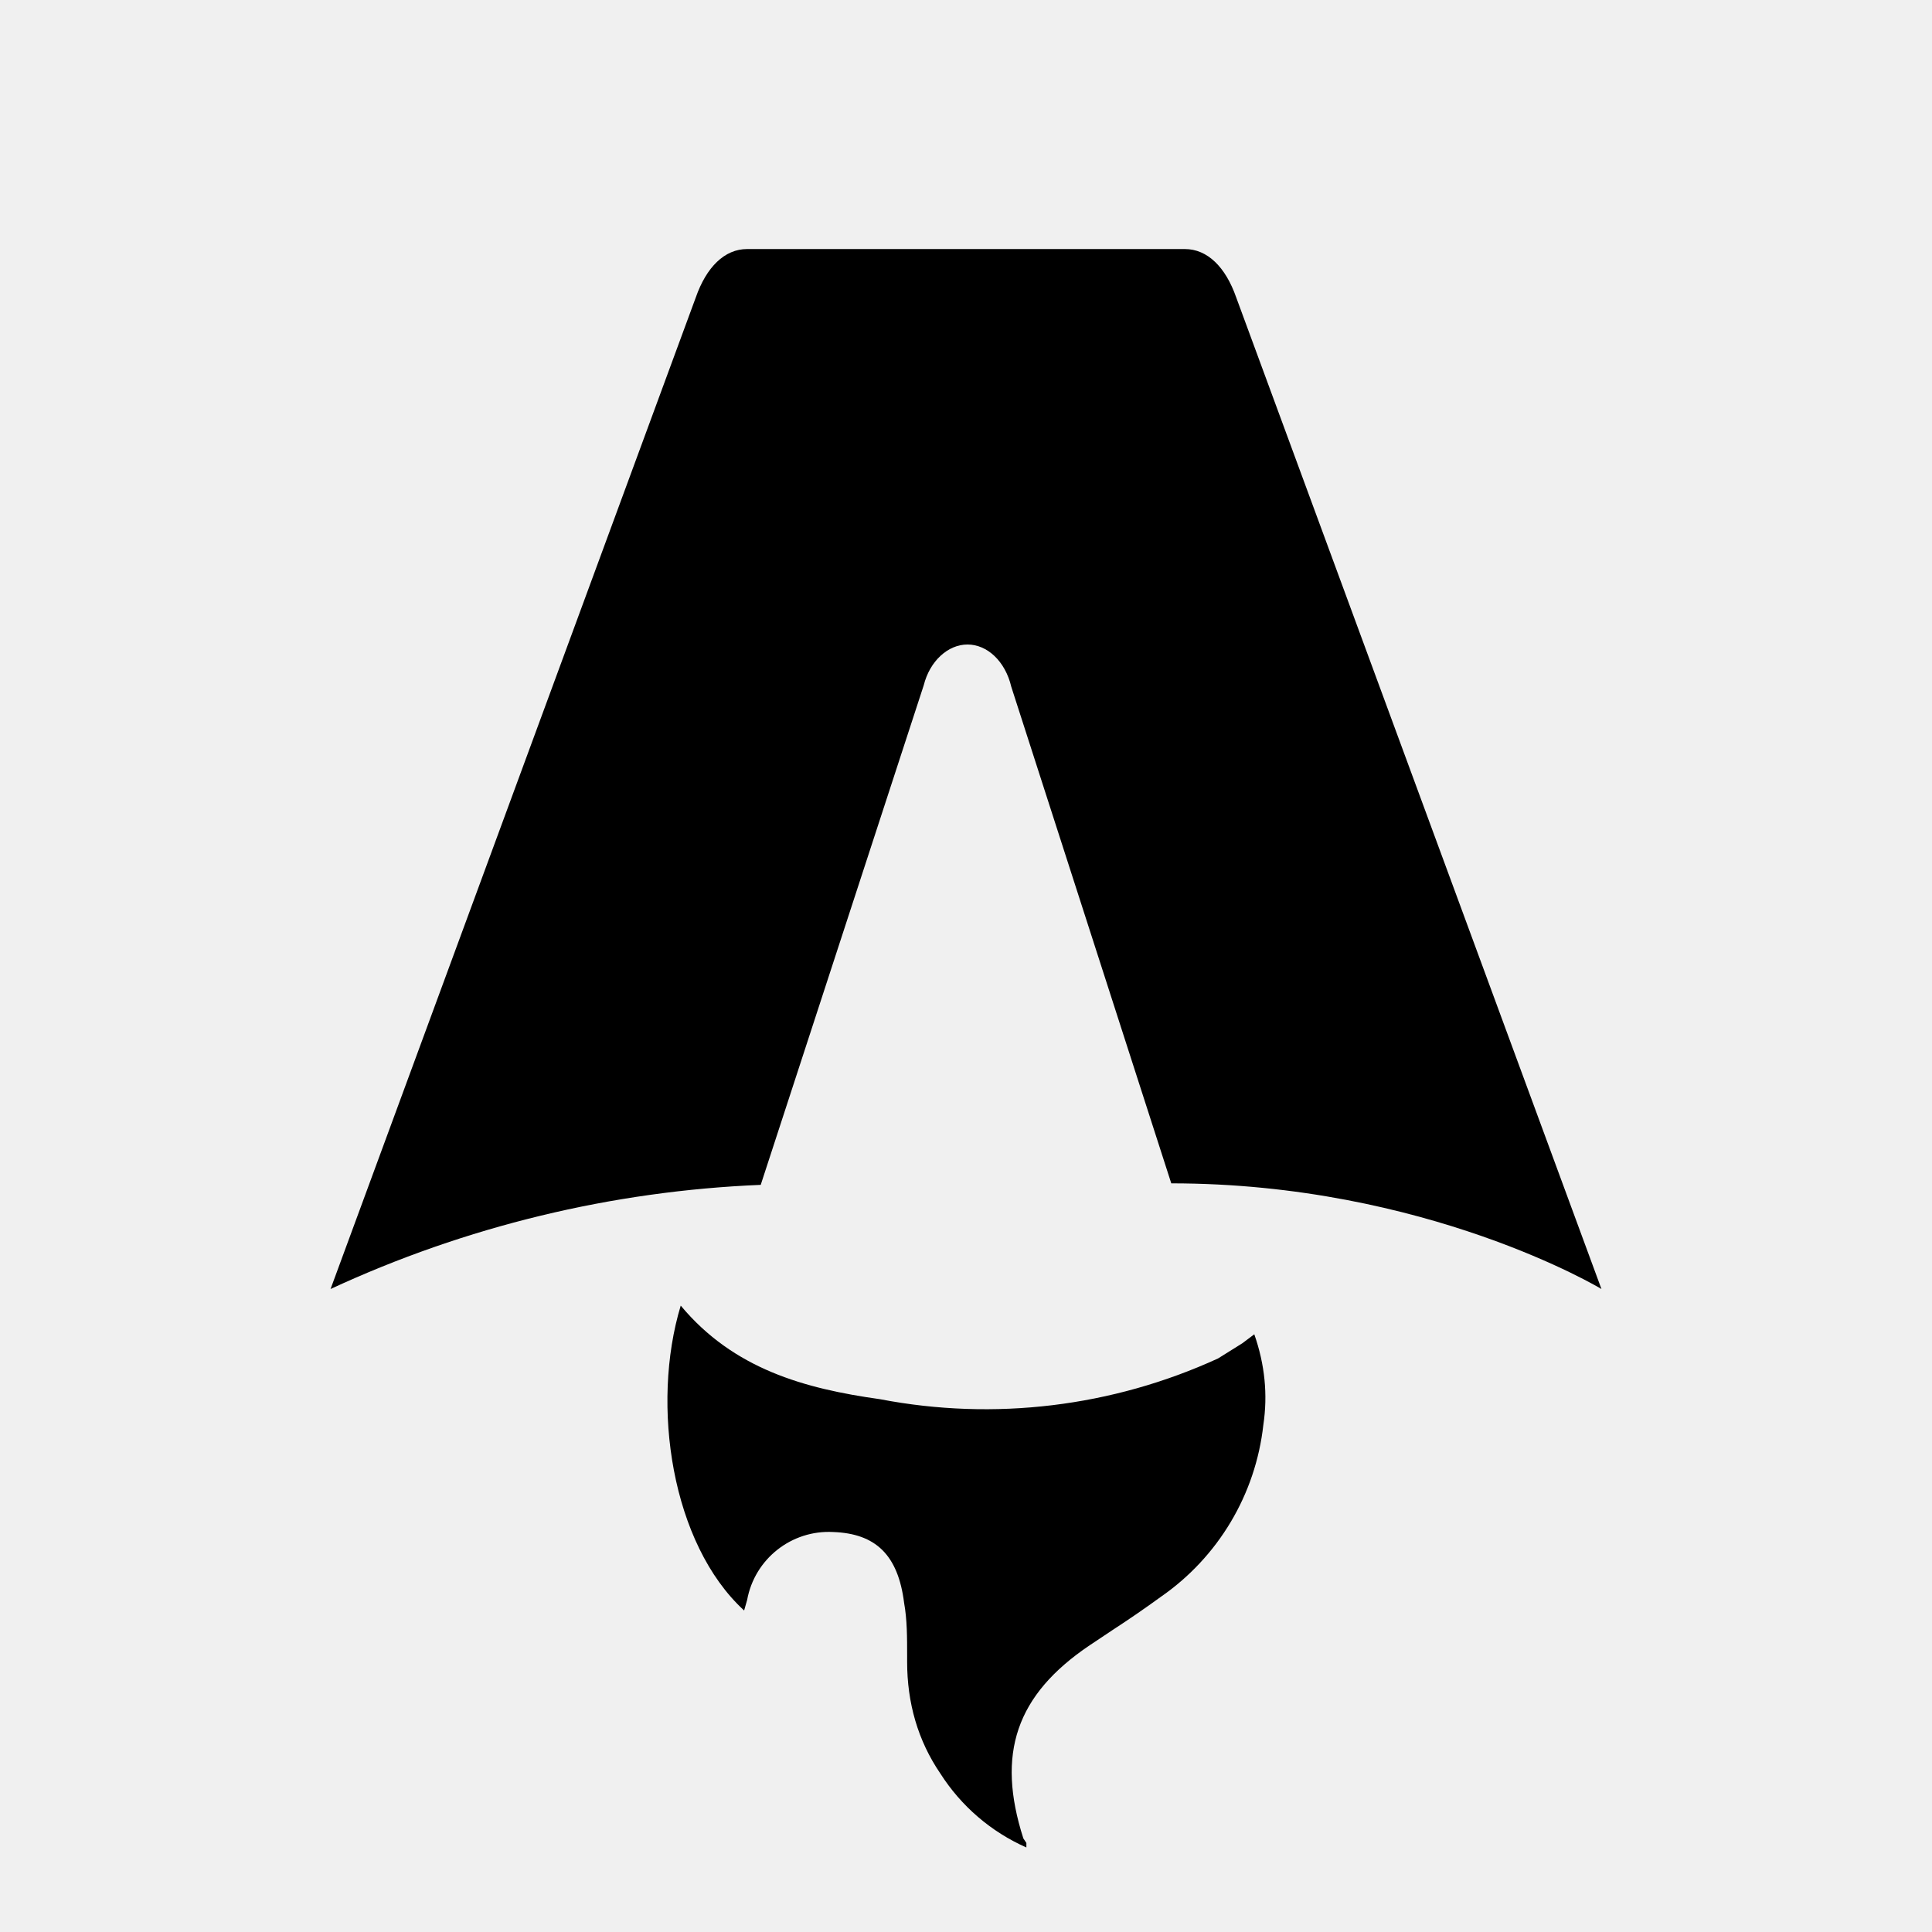
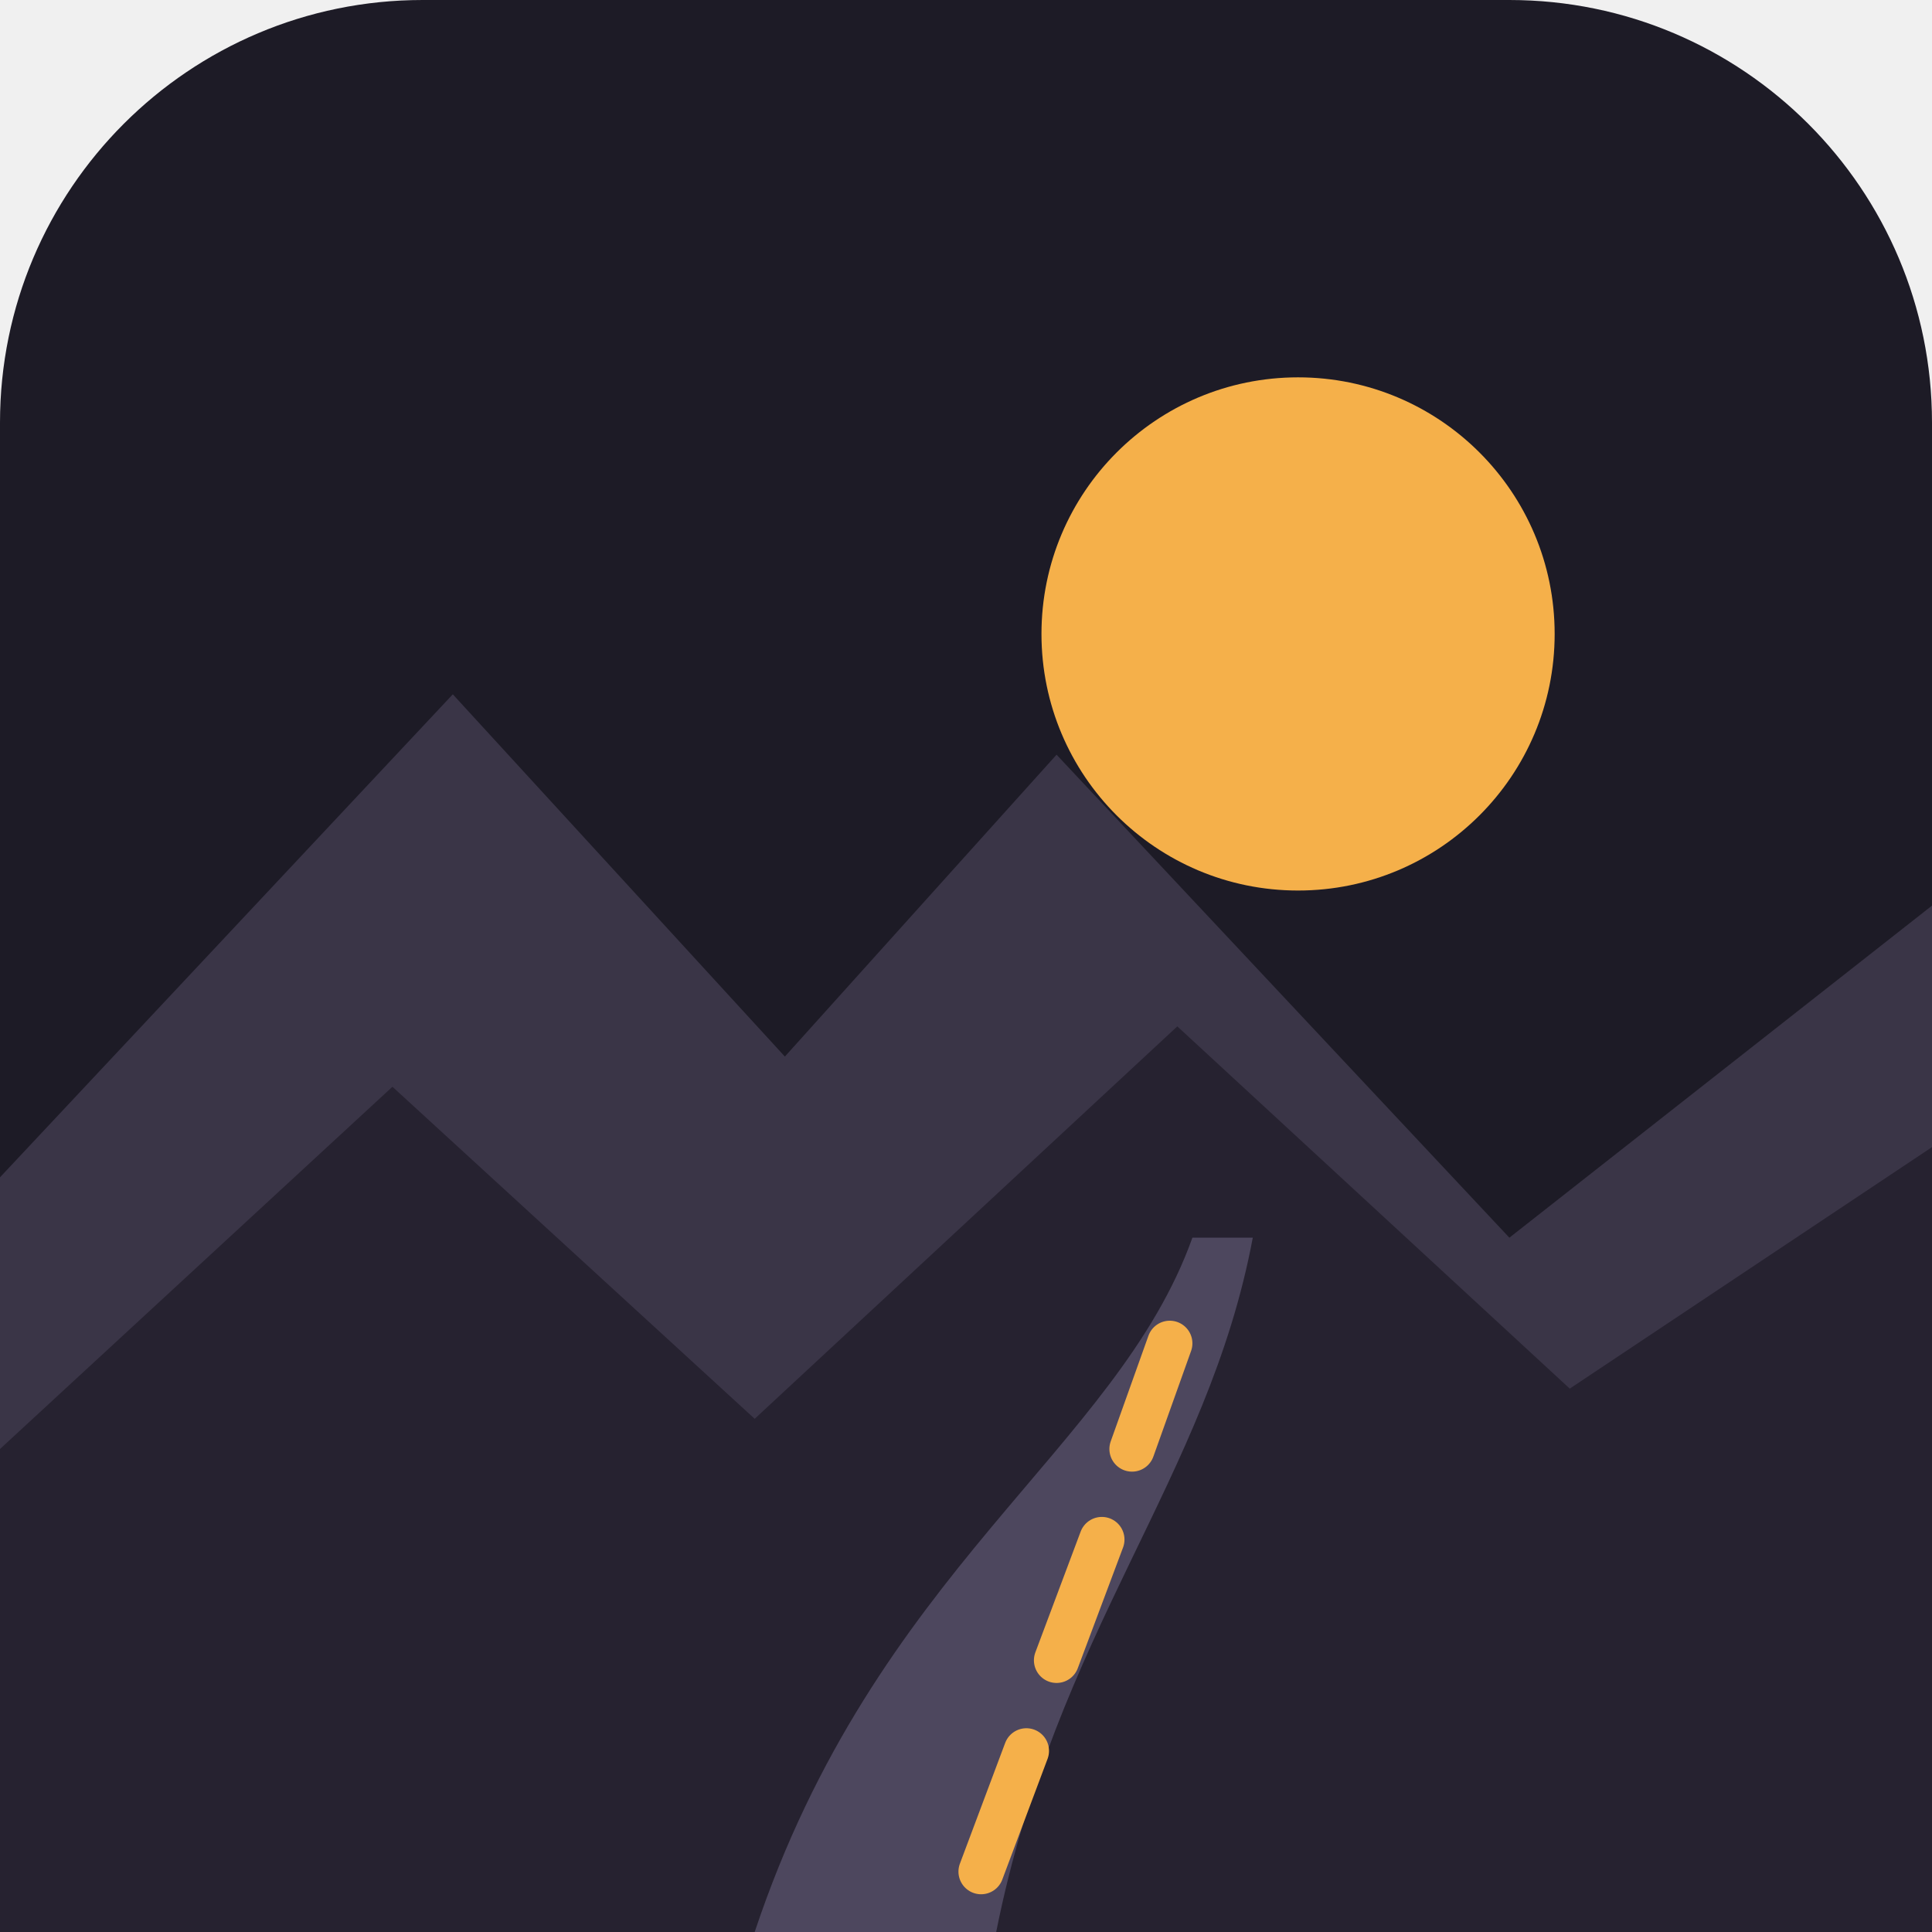
- <svg xmlns="http://www.w3.org/2000/svg" fill="none" viewBox="0 0 128 128">
-   <path d="M50.4 78.5a75.1 75.1 0 0 0-28.5 6.9l24.2-65.7c.7-2 1.9-3.2 3.4-3.2h29c1.5 0 2.7 1.2 3.4 3.2l24.2 65.7s-11.6-7-28.5-7L67 45.5c-.4-1.7-1.6-2.8-2.9-2.8-1.3 0-2.5 1.1-2.9 2.7L50.4 78.5Zm-1.1 28.2Zm-4.2-20.2c-2 6.6-.6 15.8 4.2 20.2a17.5 17.5 0 0 1 .2-.7 5.5 5.5 0 0 1 5.7-4.5c2.8.1 4.3 1.5 4.7 4.7.2 1.1.2 2.3.2 3.5v.4c0 2.7.7 5.2 2.2 7.4a13 13 0 0 0 5.7 4.9v-.3l-.2-.3c-1.8-5.6-.5-9.5 4.4-12.8l1.5-1a73 73 0 0 0 3.2-2.2 16 16 0 0 0 6.8-11.4c.3-2 .1-4-.6-6l-.8.6-1.6 1a37 37 0 0 1-22.4 2.7c-5-.7-9.7-2-13.2-6.2Z" />
-   <style>
-         path { fill: #000; }
-         @media (prefers-color-scheme: dark) {
-             path { fill: #FFF; }
-         }
-     </style>
+ <svg xmlns="http://www.w3.org/2000/svg" viewBox="0 0 128 128">
+   <rect width="128" height="128" rx="28" fill="#1d1b26" />
+   <circle cx="86" cy="42" r="17" fill="#f5b04a" />
+   <path d="M0 78 L30 46 L52 70 L70 50 L100 82 L128 60 L128 128 L0 128 Z" fill="#3a3547" />
+   <path d="M0 96 L26 72 L50 94 L78 68 L104 92 L128 76 L128 128 L0 128 Z" fill="#262230" />
+   <path d="M50 128 C58 104 74 96 79 82 L83 82 C80 98 70 108 66 128 Z" fill="#4d475e" />
+   <path d="M65 124 l3 -8 M70 110 l3 -8 M75 96 l2.5 -7" stroke="#f5b04a" stroke-width="3" stroke-linecap="round" fill="none" />
</svg>
